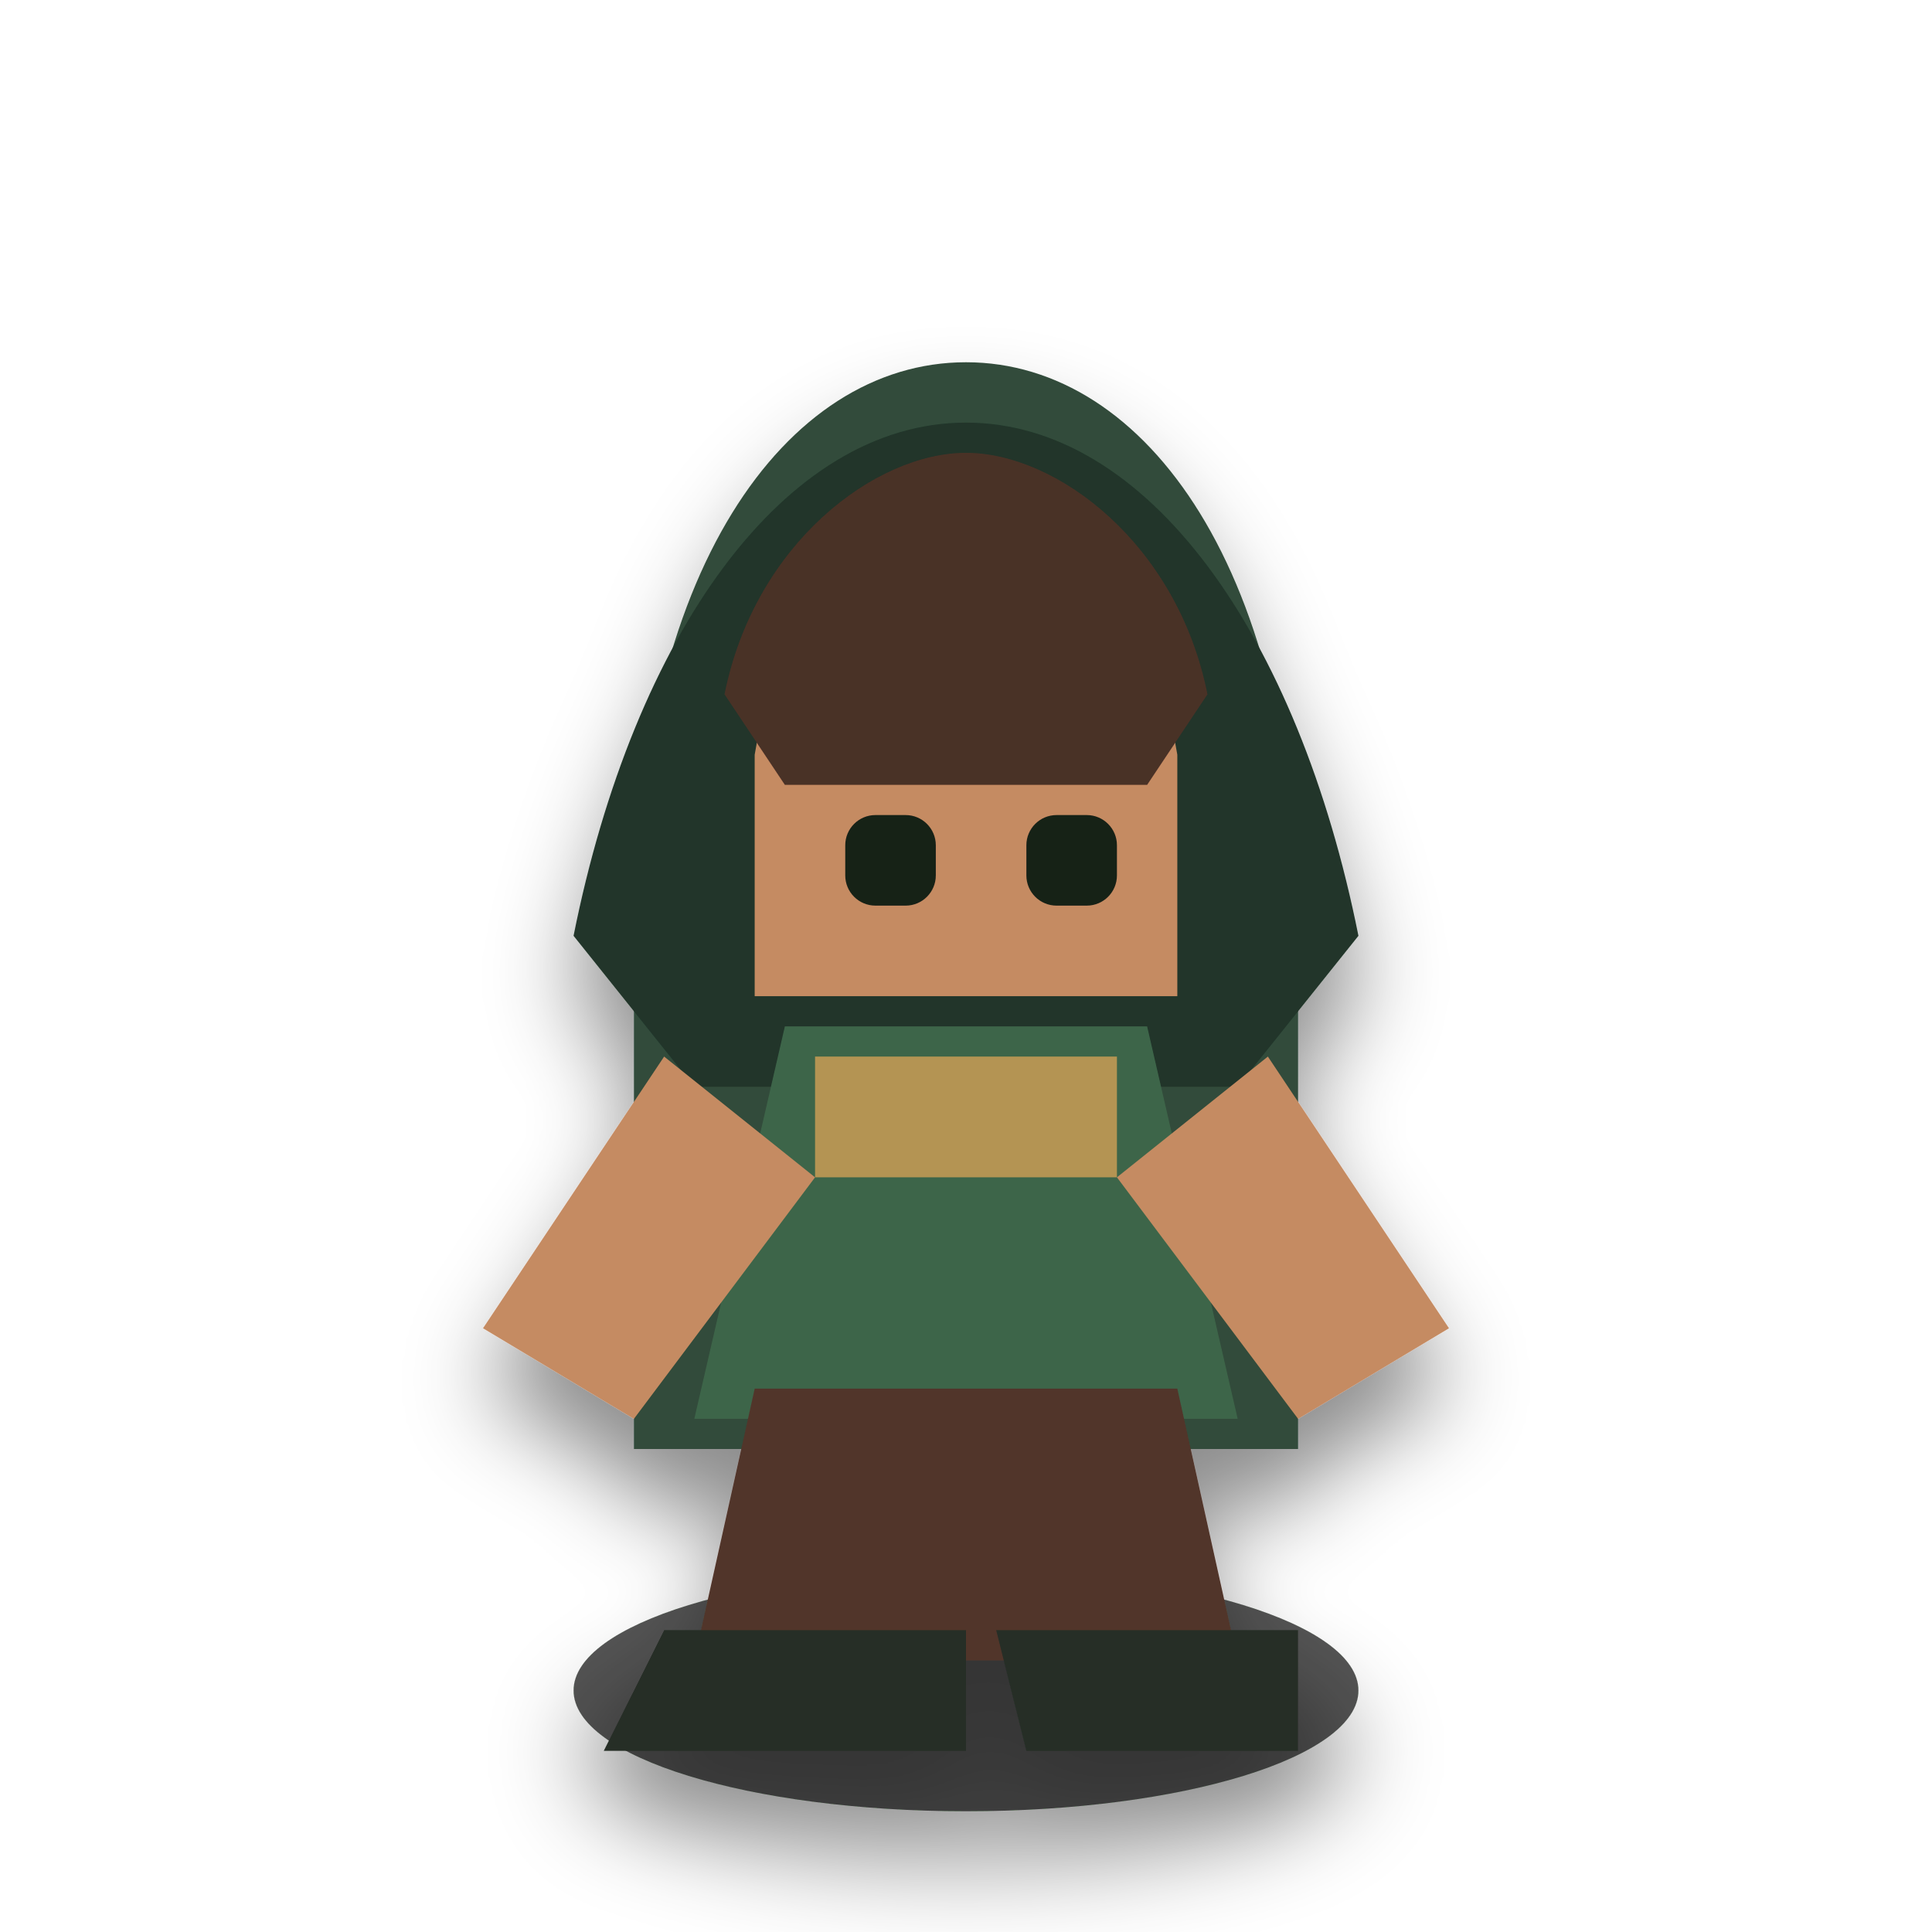
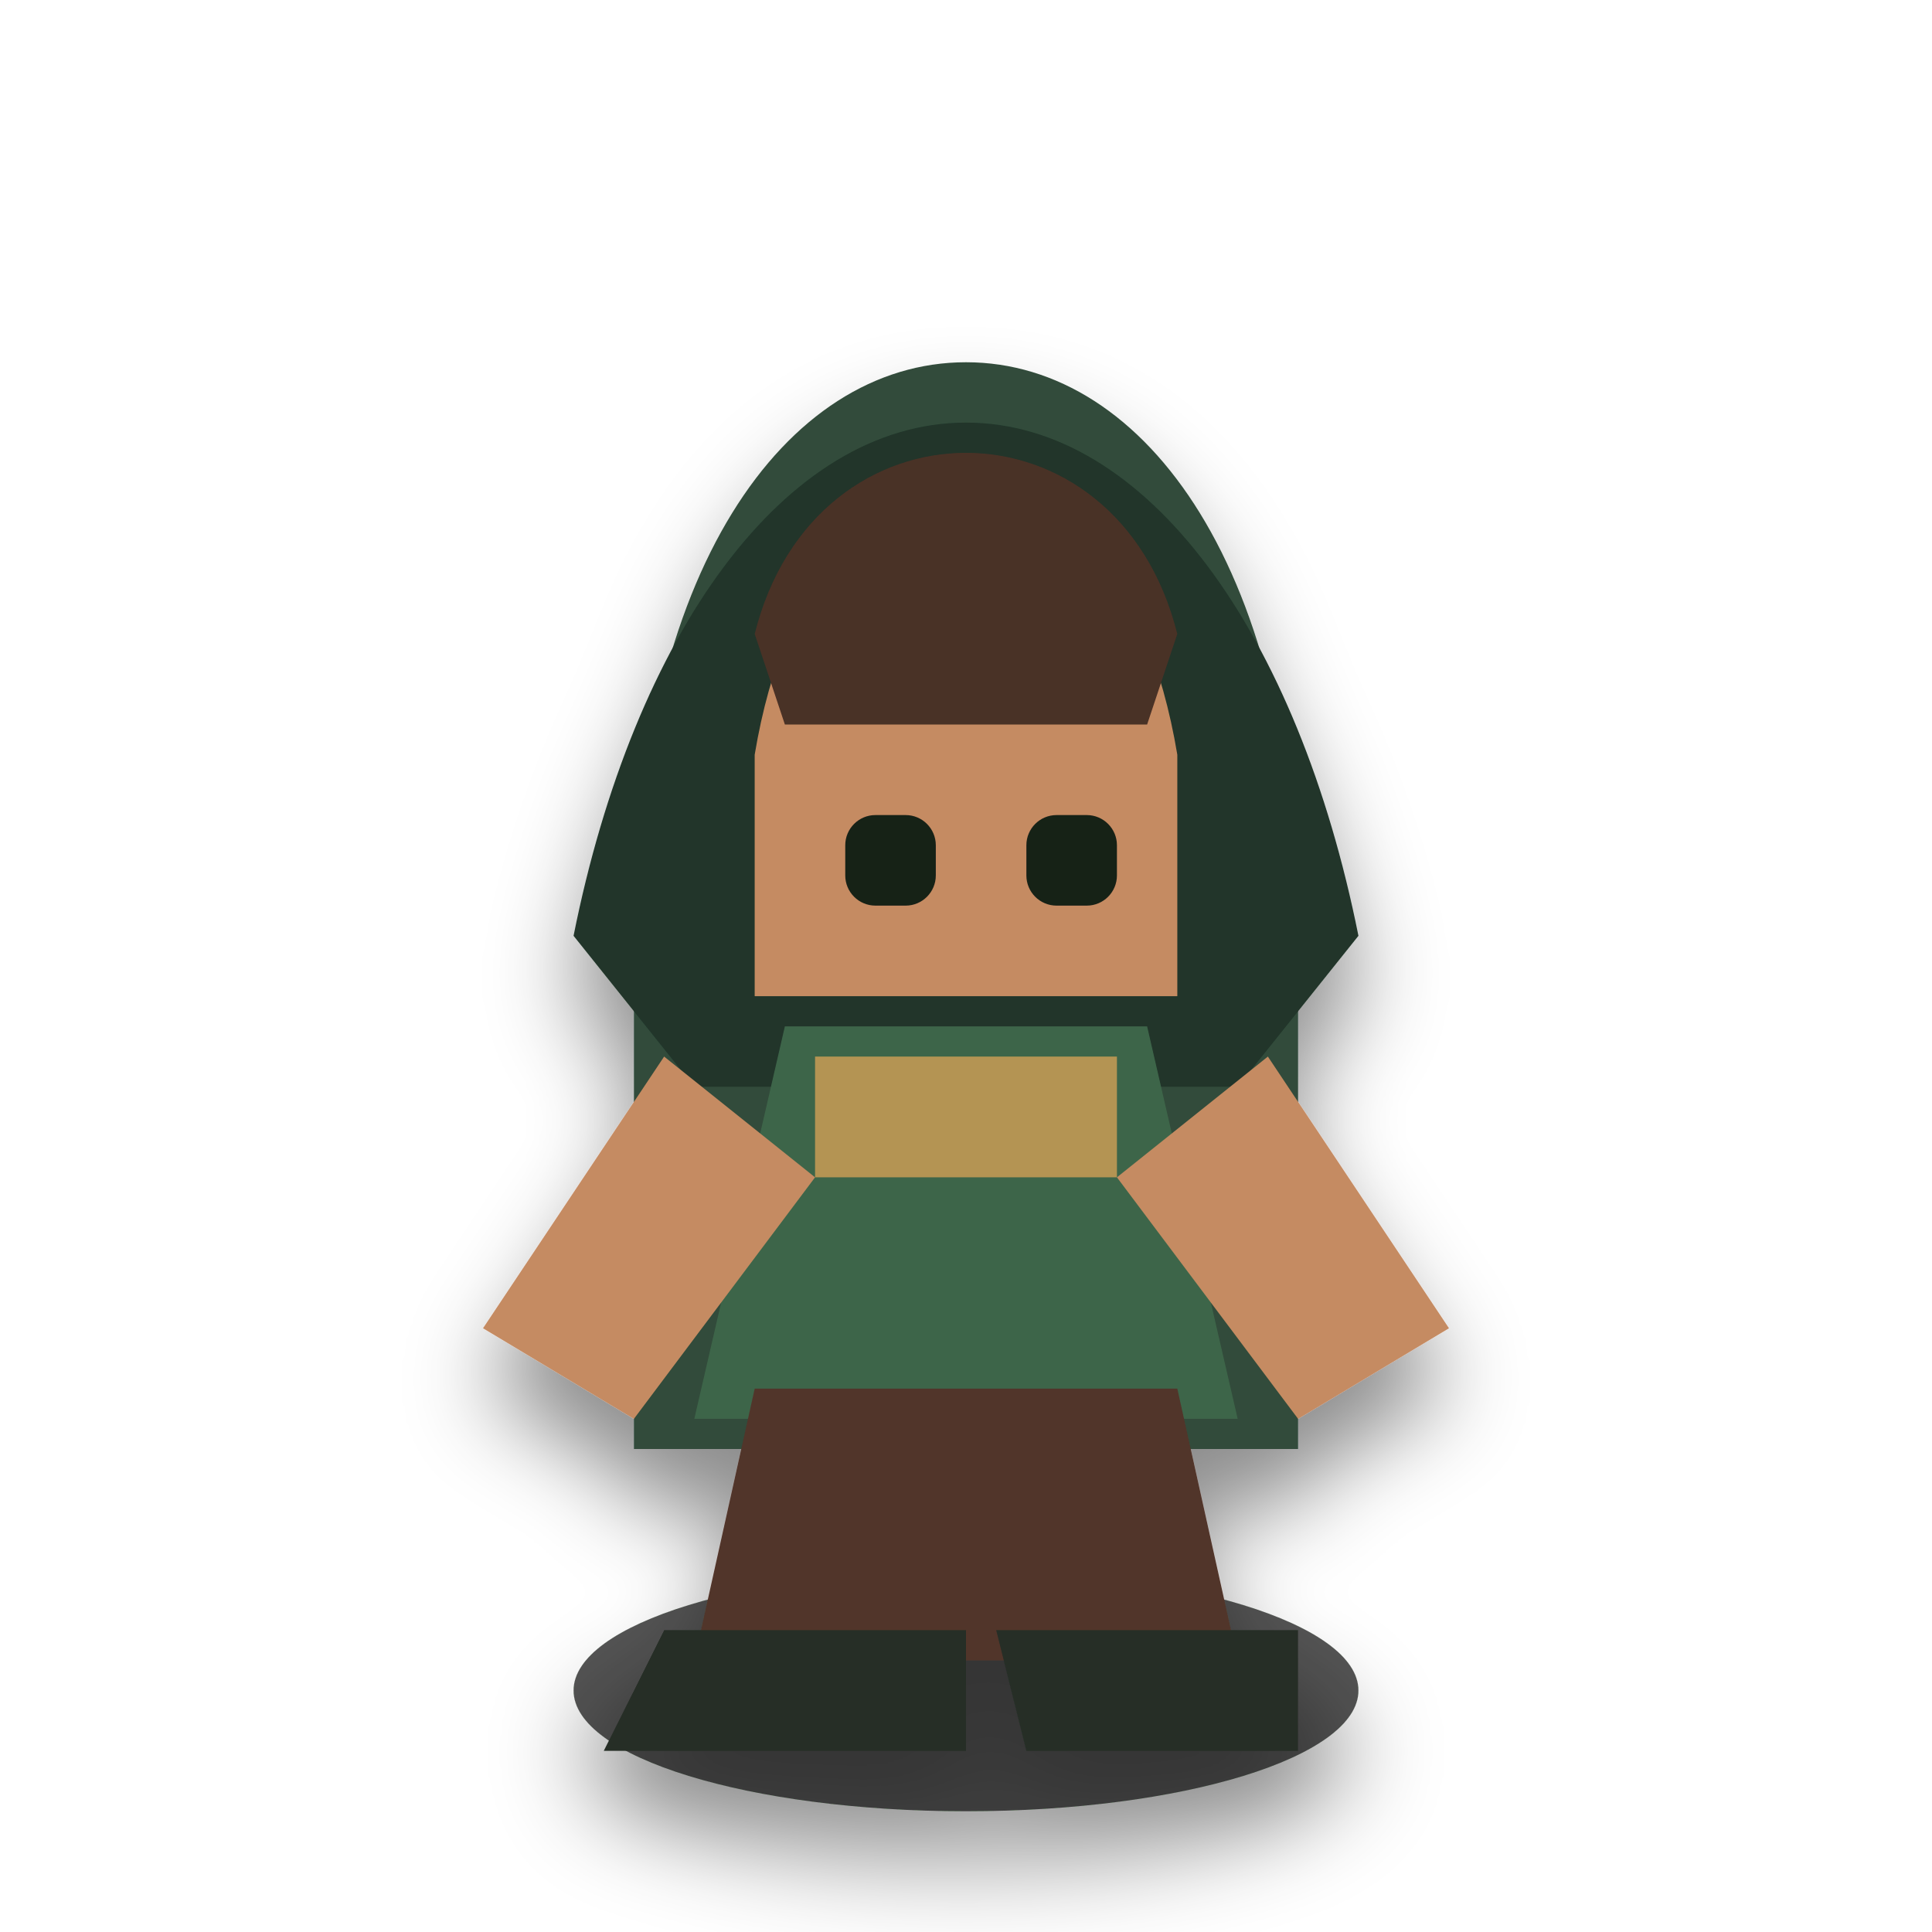
<svg xmlns="http://www.w3.org/2000/svg" width="64" height="64" viewBox="0 0 64 64">
  <defs>
    <filter id="s">
      <feDropShadow dx="0" dy="2" stdDeviation="1.5" flood-opacity=".45" />
    </filter>
  </defs>
  <g filter="url(#s)">
    <ellipse cx="32" cy="56" rx="13" ry="4" fill="#10160f" opacity=".7" />
    <path d="M21 31c0-12 5-19 11-19s11 7 11 19v17H21z" fill="#314b3a" />
    <path d="M19 31c2-10 7-17 13-17s11 7 13 17l-4 5H23z" fill="#20352a" />
    <path d="M25 25c1-6 4-9 7-9s6 3 7 9v8H25z" fill="#c58b62" />
-     <path d="M24 23c1-5 5-8 8-8s7 3 8 8l-2 3H26z" fill="#4a3027" />
+     <path d="M25 21c1-4 4-6 7-6s6 2 7 6l-1 3H26z" fill="#4a3027" />
    <rect x="28" y="27" width="3" height="3" rx="1" fill="#182018" />
    <rect x="34" y="27" width="3" height="3" rx="1" fill="#182018" />
    <path d="M26 34h12l3 13H23z" fill="#3e6549" />
    <path d="M27 35h10v4H27z" fill="#b49452" />
    <path d="M22 35l-6 9 5 3 6-8z" fill="#c58b62" />
    <path d="M42 35l6 9-5 3-6-8z" fill="#c58b62" />
    <path d="M25 46h7v9h-9zM32 46h7l2 9h-9z" fill="#51352a" />
    <path d="M22 54h10v4H20zM33 54h10v4H34z" fill="#262d27" />
  </g>
</svg>
